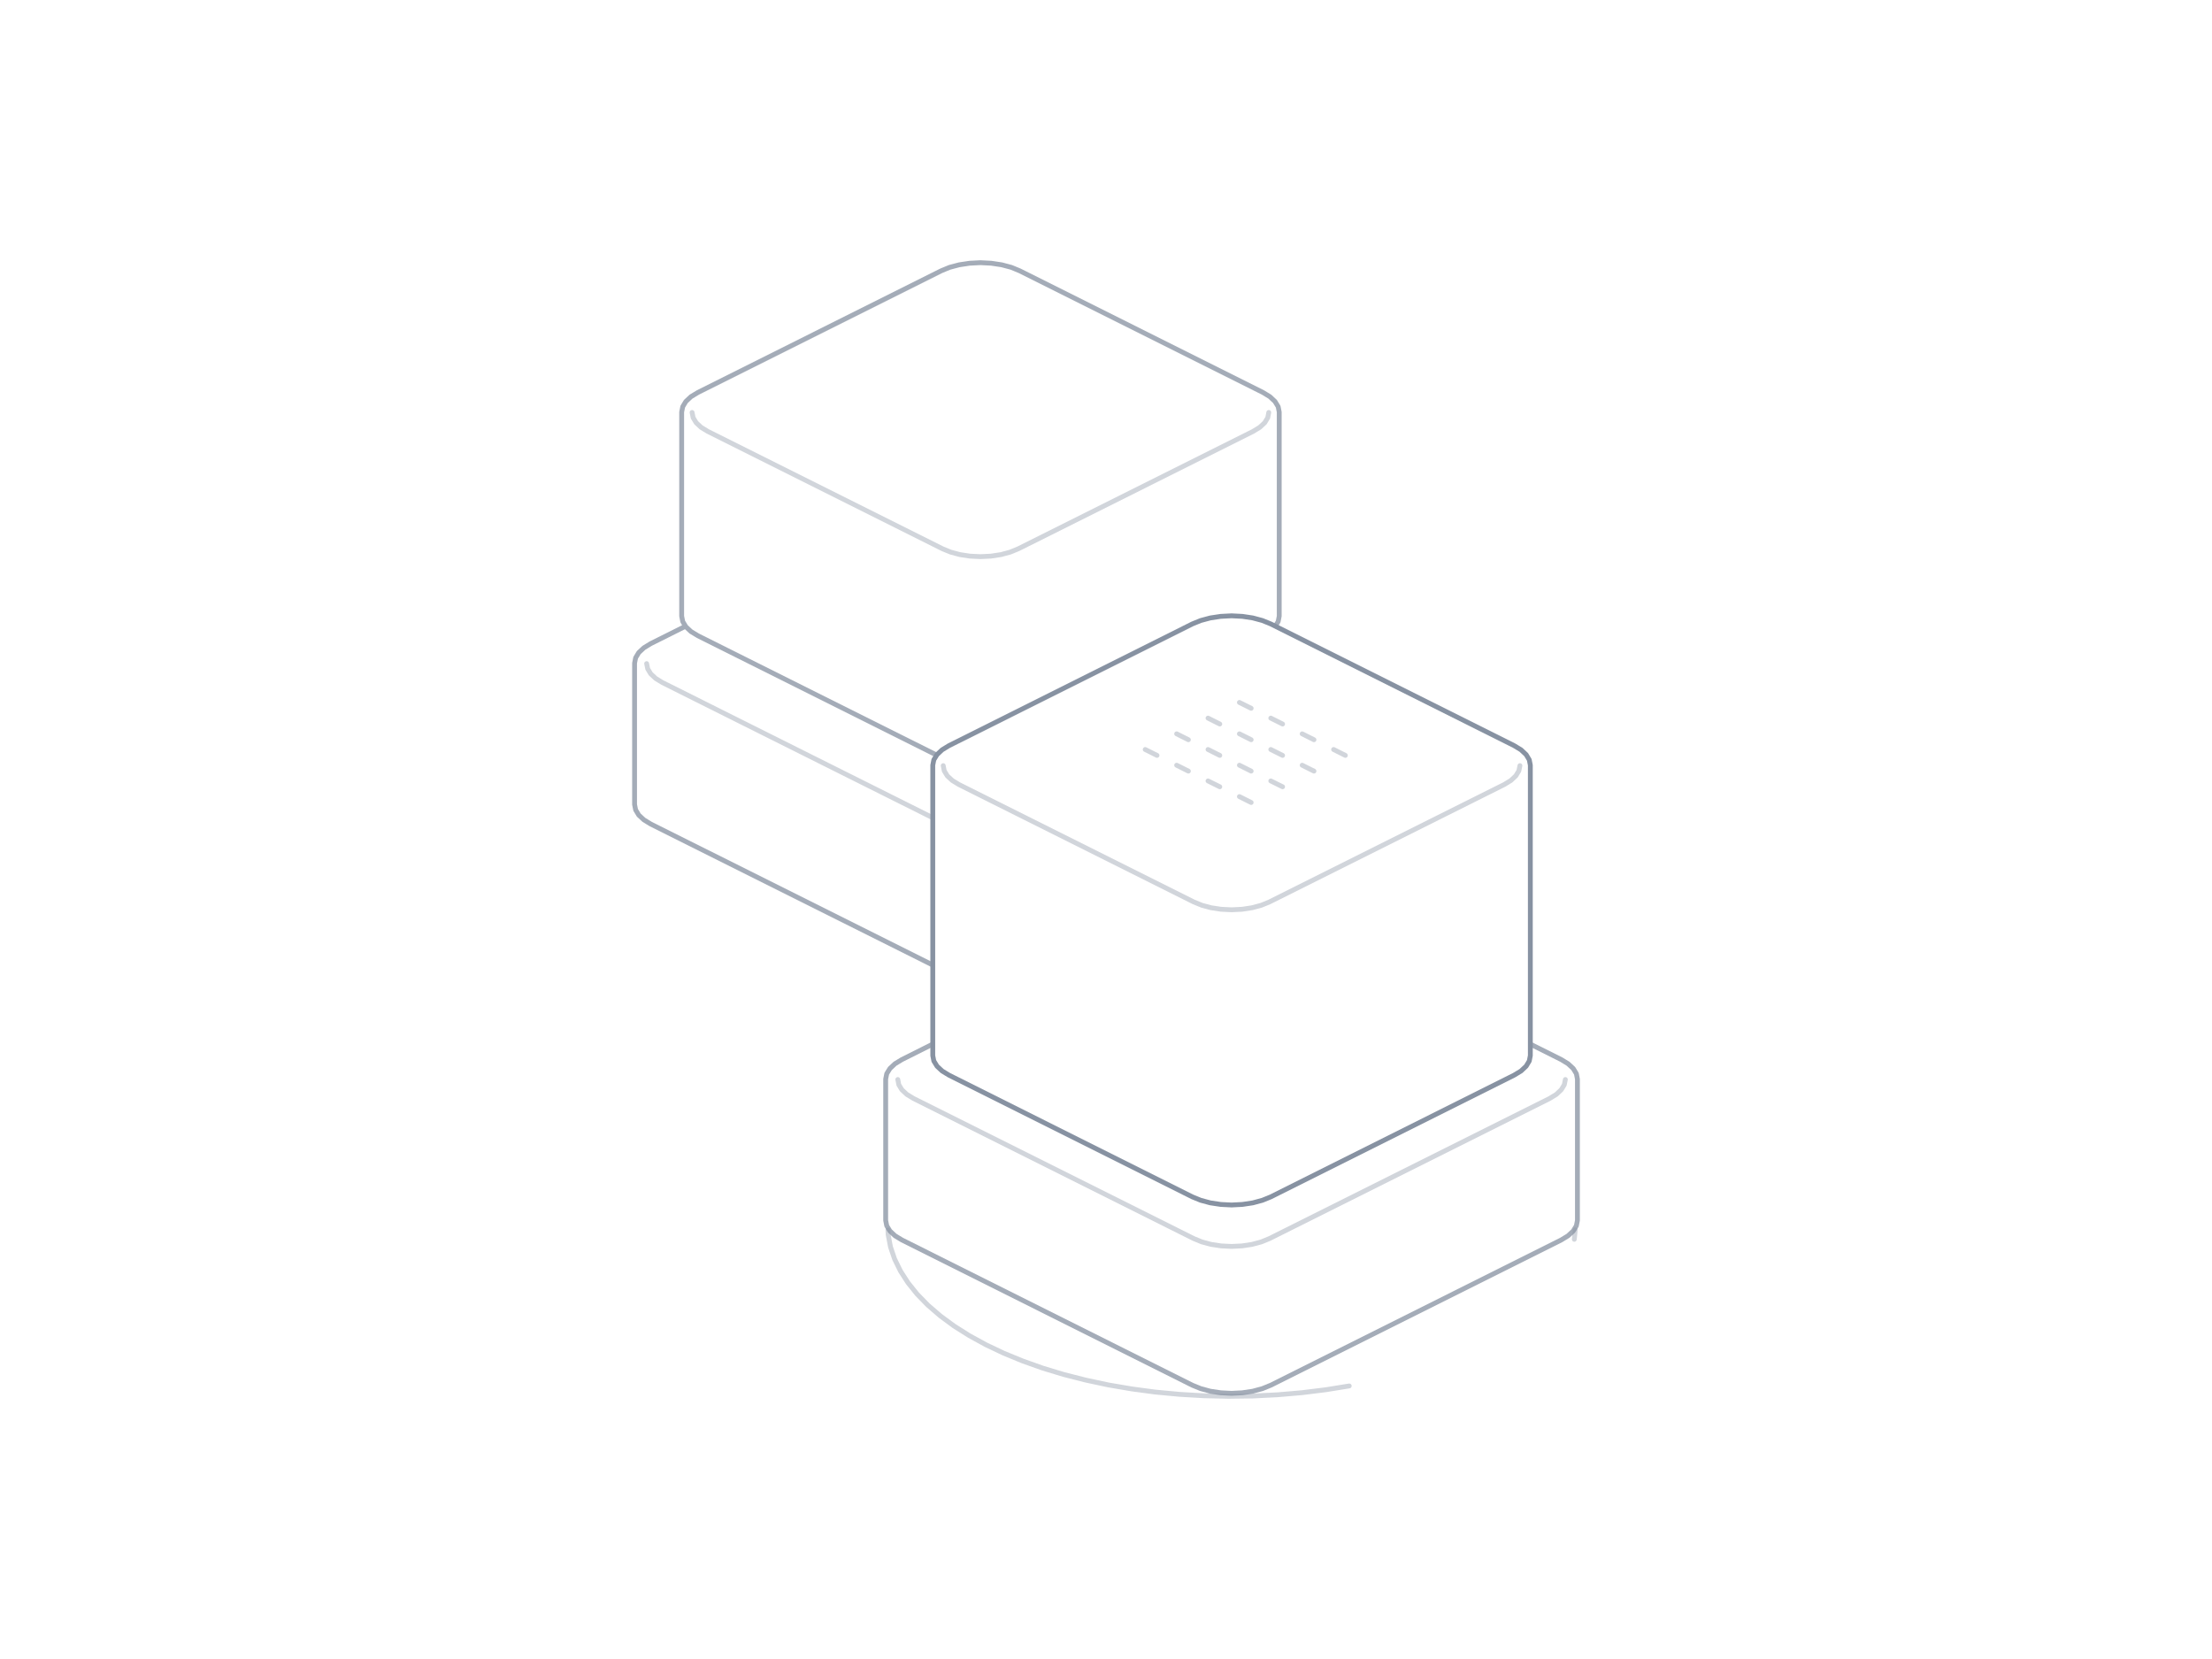
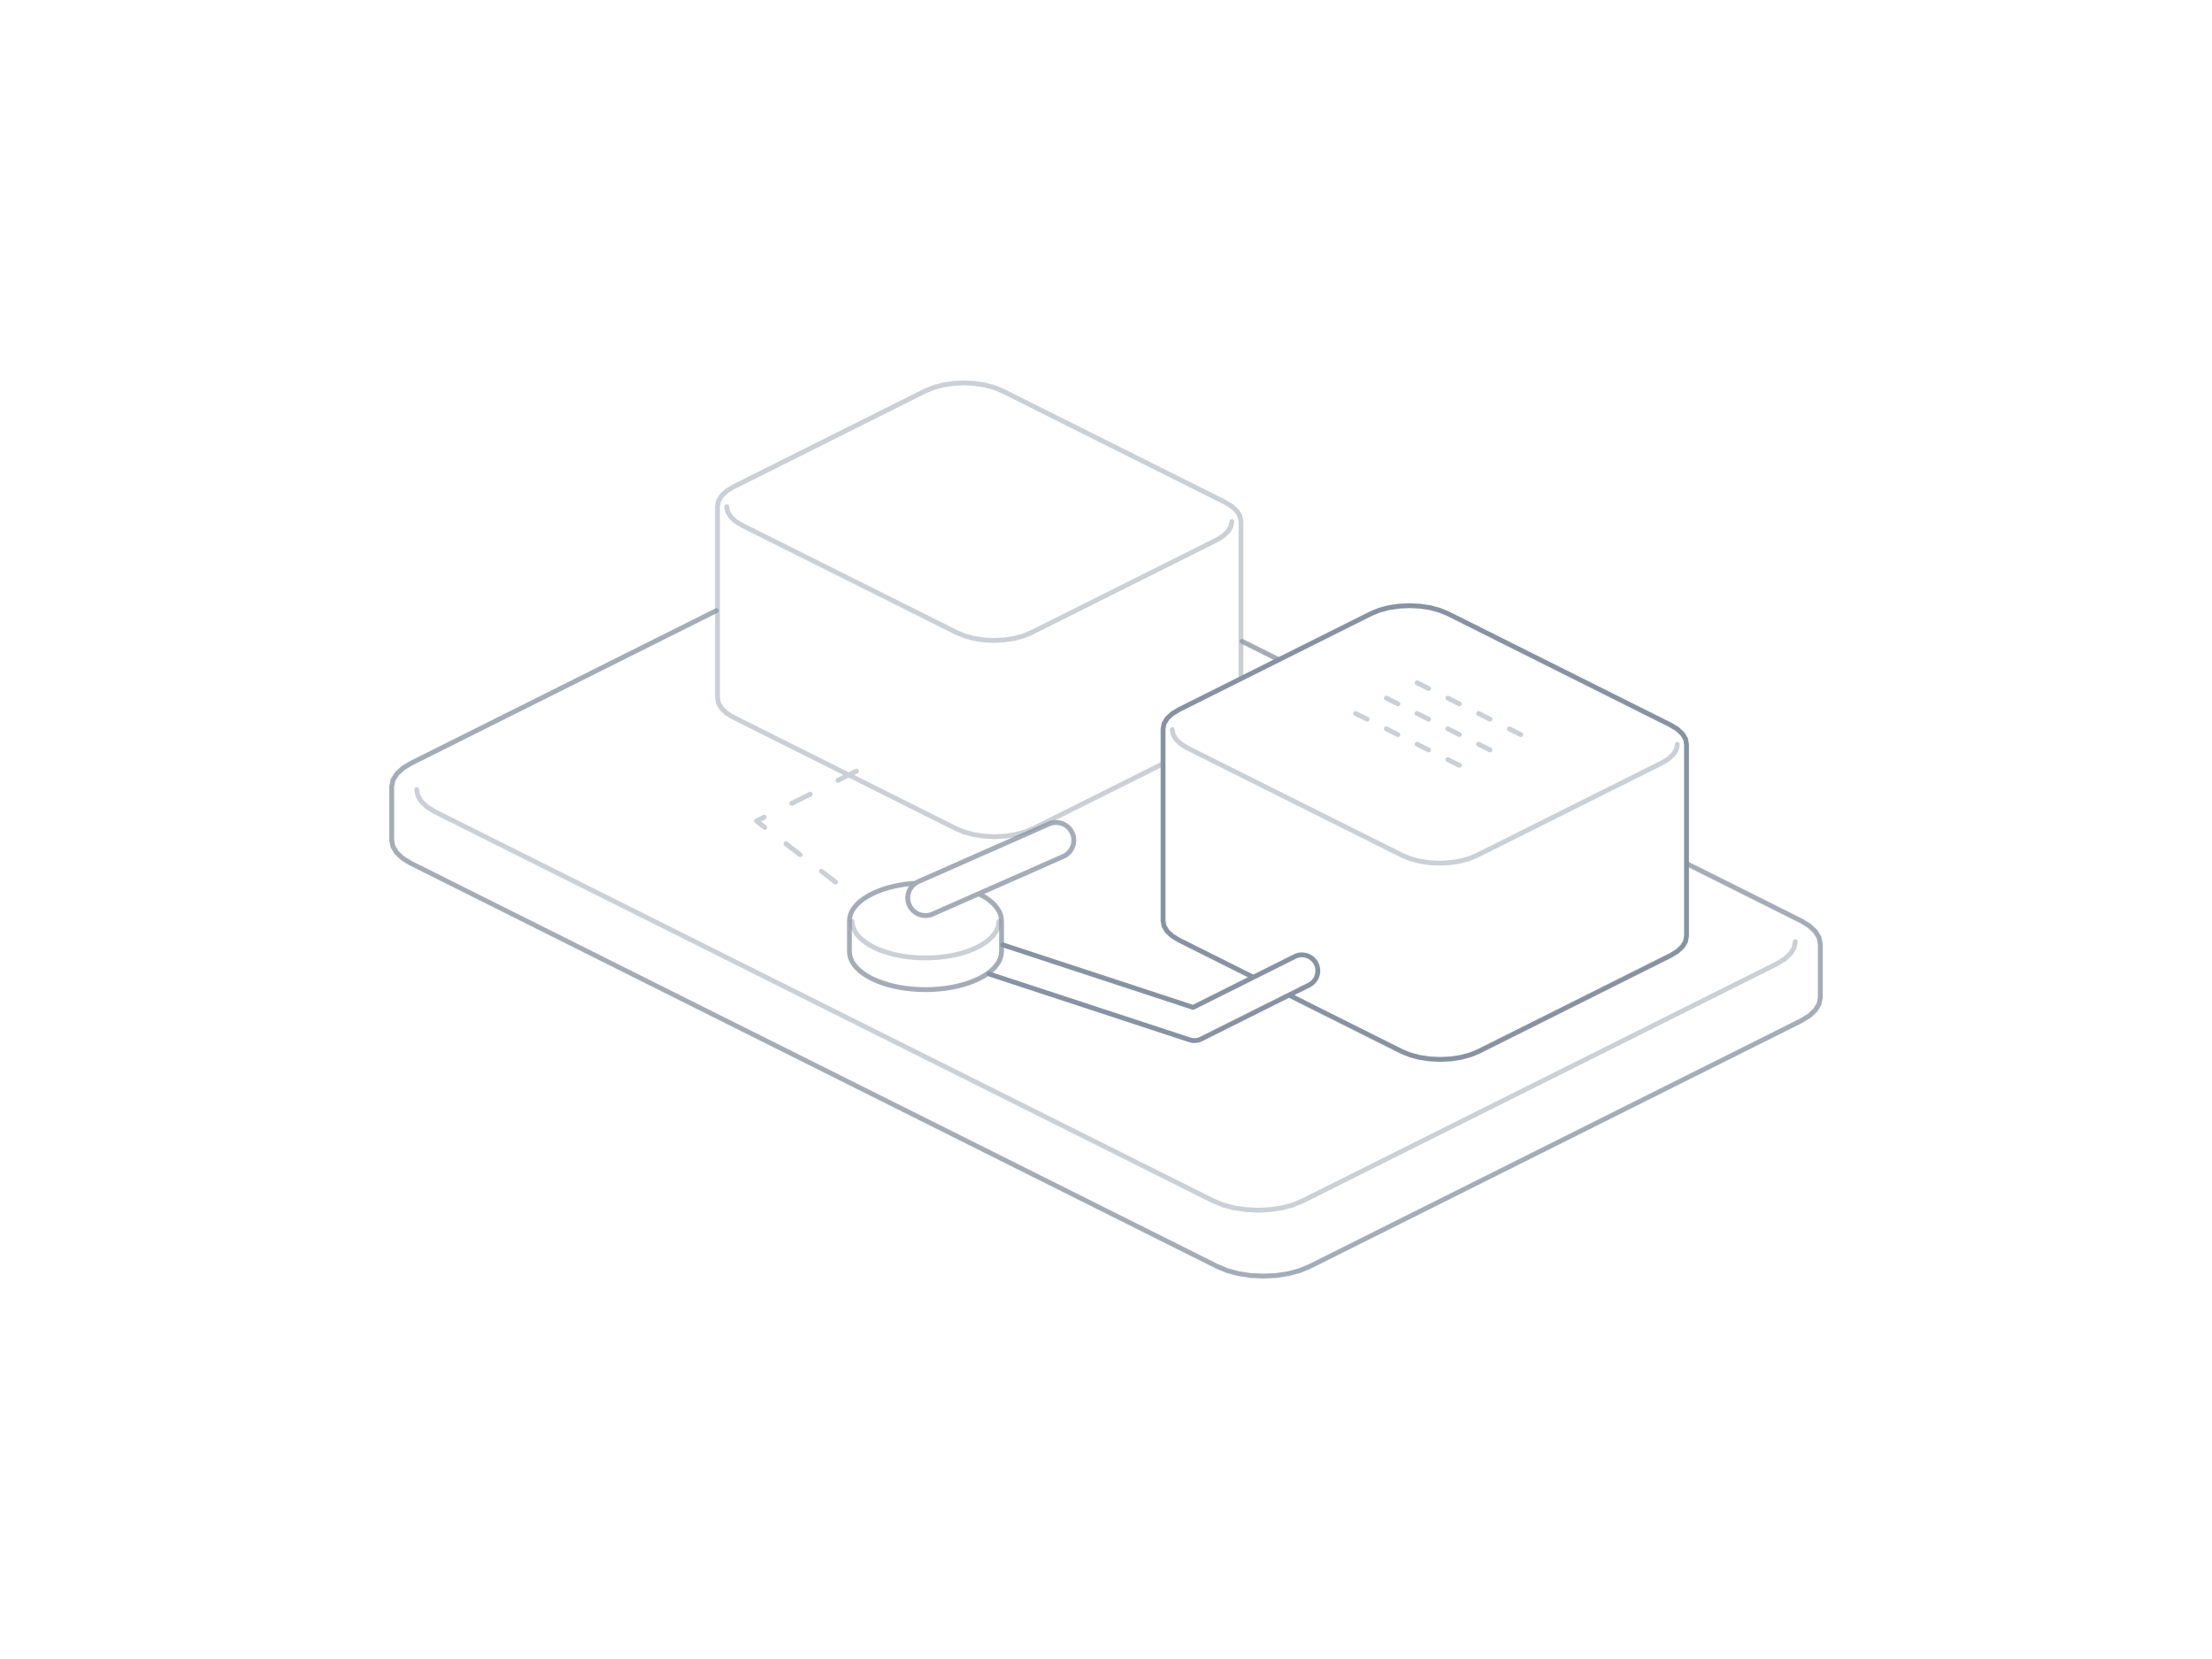
<svg xmlns="http://www.w3.org/2000/svg" viewBox="0 0 480 360" role="img" color="#8792a2" fill="none" stroke="currentColor" stroke-width="1.05" stroke-linecap="round" stroke-linejoin="round">
-   <path vector-effect="non-scaling-stroke" stroke-opacity=".38" d="M292.78,300.75 287.70,301.57 282.52,302.21 277.26,302.66 271.95,302.93 266.61,303.00 261.28,302.88 255.98,302.57 250.73,302.08 245.57,301.39 240.53,300.53 235.61,299.48 230.86,298.27 226.30,296.89 221.94,295.34 217.82,293.65 213.95,291.81 210.35,289.84 207.04,287.75 204.04,285.54 201.36,283.23 199.02,280.83 197.03,278.35 195.40,275.81 194.13,273.22 193.24,270.59 192.73,267.93 192.68,266.90 M341.83,266.88 341.62,268.93 M202.15,177.32 143.72,148.10 142.28,147.22 141.21,146.22 140.55,145.13 140.32,144.00 M339.68,234.25 339.45,235.39 338.79,236.47 337.72,237.48 336.28,238.36 275.46,268.77 273.70,269.49 271.69,270.03 269.51,270.36 267.25,270.47 264.98,270.36 262.80,270.03 260.80,269.49 259.04,268.77 198.22,238.36 196.78,237.48 195.70,236.47 195.04,235.39 194.82,234.25 M275.32,89.50 275.10,90.64 274.44,91.73 273.36,92.73 271.92,93.61 220.96,119.09 219.20,119.81 217.20,120.35 215.02,120.68 212.75,120.79 210.49,120.68 208.31,120.35 206.30,119.81 204.54,119.09 153.58,93.61 152.14,92.73 151.07,91.73 150.41,90.64 150.18,89.50 M329.82,166.14 329.59,167.27 328.93,168.36 327.86,169.36 326.42,170.24 275.46,195.72 273.70,196.44 271.69,196.98 269.51,197.31 267.25,197.42 264.98,197.31 262.80,196.98 260.80,196.44 259.04,195.72 208.08,170.24 206.64,169.36 205.56,168.36 204.90,167.27 204.68,166.14 M268.95,152.43 271.50,153.70 M262.14,155.83 264.69,157.11 M255.33,159.24 257.88,160.52 M248.51,162.64 251.07,163.92 M275.76,155.83 278.32,157.11 M268.95,159.24 271.50,160.52 M262.14,162.64 264.69,163.92 M255.33,166.05 257.88,167.33 M282.57,159.24 285.13,160.52 M275.76,162.64 278.32,163.92 M268.95,166.05 271.50,167.33 M262.14,169.46 264.69,170.73 M289.39,162.64 291.94,163.92 M282.57,166.05 285.13,167.33 M275.76,169.46 278.32,170.73 M268.95,172.86 271.50,174.14" />
-   <path vector-effect="non-scaling-stroke" stroke-opacity=".76" d="M148.54,136.00 141.22,139.66 139.73,140.57 138.61,141.61 137.93,142.74 137.70,143.91 137.70,174.57 137.93,175.74 138.61,176.87 139.73,177.91 141.22,178.82 202.15,209.28 M202.15,226.70 195.72,229.92 194.22,230.83 193.11,231.87 192.42,232.99 192.19,234.17 192.19,264.82 192.42,265.99 193.11,267.12 194.22,268.16 195.72,269.07 258.74,300.59 260.56,301.33 262.64,301.89 264.90,302.23 267.25,302.35 269.59,302.23 271.85,301.89 273.93,301.33 275.75,300.59 338.78,269.07 340.27,268.16 341.39,267.12 342.07,265.99 342.30,264.82 342.30,234.17 342.07,232.99 341.39,231.87 340.27,230.83 338.78,229.92 332.34,226.70 M212.75,57.00 210.41,57.12 208.15,57.46 206.07,58.01 204.25,58.76 151.44,85.17 149.94,86.08 148.83,87.12 148.15,88.25 147.92,89.42 147.92,133.70 148.15,134.87 148.83,136.00 149.94,137.04 151.44,137.95 203.03,163.74 M276.87,135.67 277.36,134.87 277.59,133.70 277.59,89.42 277.36,88.25 276.67,87.12 275.56,86.08 274.07,85.17 221.26,58.76 219.44,58.01 217.36,57.46 215.10,57.12 212.75,57.00" />
-   <path vector-effect="non-scaling-stroke" stroke-opacity="1" d="M267.25,133.63 264.90,133.75 262.64,134.09 260.56,134.65 258.74,135.39 205.93,161.80 204.44,162.71 203.33,163.75 202.64,164.88 202.41,166.05 202.41,229.06 202.64,230.23 203.33,231.36 204.44,232.40 205.93,233.31 258.74,259.72 260.56,260.46 262.64,261.02 264.90,261.36 267.25,261.48 269.59,261.36 271.85,261.02 273.93,260.46 275.75,259.72 328.56,233.31 330.06,232.40 331.17,231.36 331.85,230.23 332.08,229.06 332.08,166.05 331.85,164.88 331.17,163.75 330.06,162.71 328.56,161.80 275.75,135.39 273.93,134.65 271.85,134.09 269.59,133.75 267.25,133.63" />
+   <path vector-effect="non-scaling-stroke" stroke-opacity=".43" d="M389.58,204.32 389.31,205.65 388.54,206.92 387.28,208.10 385.58,209.14 282.62,260.62 280.55,261.47 278.19,262.10 275.63,262.48 272.97,262.62 270.31,262.48 267.76,262.10 265.40,261.47 263.33,260.62 94.42,176.16 92.72,175.13 91.46,173.95 90.69,172.67 90.42,171.34 M209.16,83.09 206.87,83.20 204.66,83.54 202.62,84.08 200.84,84.81 159.15,105.66 157.68,106.55 156.60,107.57 155.93,108.67 155.70,109.82 155.70,151.49 155.93,152.64 156.60,153.74 157.68,154.76 159.15,155.65 207.50,179.83 209.29,180.56 211.32,181.11 213.53,181.44 215.83,181.56 218.13,181.44 220.34,181.11 222.37,180.56 224.16,179.83 252.13,165.85 M269.29,146.98 269.29,113.15 269.07,112.00 268.40,110.90 267.31,109.88 265.84,108.99 217.49,84.81 215.70,84.08 213.67,83.54 211.46,83.20 209.16,83.09 M267.31,113.18 267.09,114.29 266.44,115.35 265.39,116.33 263.98,117.19 223.75,137.31 222.03,138.02 220.06,138.54 217.93,138.86 215.71,138.97 213.50,138.86 211.37,138.54 209.40,138.02 207.68,137.31 161.02,113.98 159.60,113.12 158.55,112.13 157.91,111.07 157.69,109.96 M363.98,161.52 363.77,162.62 363.12,163.69 362.07,164.67 360.66,165.53 320.43,185.65 318.70,186.36 316.74,186.88 314.61,187.20 312.39,187.31 310.18,187.20 308.04,186.88 306.08,186.36 304.36,185.65 257.69,162.32 256.28,161.46 255.23,160.47 254.58,159.41 254.37,158.30 M307.51,148.16 310.01,149.41 M300.84,151.49 303.34,152.74 M294.17,154.82 296.67,156.07 M314.18,151.49 316.68,152.74 M307.51,154.82 310.01,156.07 M300.84,158.16 303.34,159.41 M320.84,154.82 323.34,156.07 M314.18,158.16 316.68,159.41 M307.51,161.49 310.01,162.74 M327.51,158.16 330.01,159.41 M320.84,161.49 323.34,162.74 M314.18,164.83 316.68,166.08 M185.83,167.33 181.83,169.33 M175.83,172.33 171.83,174.33 M165.82,177.33 164.16,178.16 M164.16,178.16 165.95,179.55 M170.56,183.11 173.63,185.48 M178.24,189.05 181.32,191.42 M216.75,199.91 216.69,200.61 216.51,201.30 216.21,201.97 215.79,202.64 215.26,203.28 214.62,203.89 213.87,204.48 213.03,205.03 212.09,205.54 211.06,206.01 209.96,206.43 208.79,206.81 207.56,207.13 206.27,207.39 204.95,207.60 203.59,207.75 202.22,207.84 200.83,207.87 199.44,207.84 198.06,207.75 196.71,207.60 195.38,207.39 194.10,207.13 192.87,206.81 191.70,206.43 190.59,206.01 189.57,205.54 188.63,205.03 187.78,204.48 187.04,203.89 186.40,203.28 185.87,202.64 185.45,201.97 185.15,201.30 184.97,200.61 184.91,199.91" />
+   <path vector-effect="non-scaling-stroke" stroke-opacity=".76" d="M155.45,132.51 89.14,165.66 87.38,166.73 86.08,167.96 85.27,169.28 85.00,170.66 85.00,182.33 85.27,183.71 86.08,185.03 87.38,186.25 89.14,187.32 264.18,274.84 266.32,275.72 268.76,276.38 271.41,276.78 274.17,276.91 276.93,276.78 279.58,276.38 282.02,275.72 284.16,274.84 390.86,221.49 392.62,220.42 393.92,219.20 394.73,217.88 395.00,216.50 395.00,204.83 394.73,203.45 393.92,202.13 392.62,200.91 390.86,199.83 366.22,187.51 M277.22,143.02 269.54,139.18 M198.20,191.69 197.96,191.70 196.56,191.86 195.18,192.08 193.85,192.35 192.58,192.68 191.36,193.07 190.22,193.51 189.16,194.00 188.19,194.53 187.31,195.10 186.54,195.70 185.87,196.34 185.32,197.01 184.89,197.69 184.58,198.40 184.39,199.11 184.33,199.83 184.33,206.50 184.39,207.22 184.58,207.93 184.89,208.63 185.32,209.32 185.87,209.98 186.54,210.62 187.31,211.23 188.19,211.80 189.16,212.33 190.22,212.82 191.36,213.26 192.58,213.64 193.85,213.97 195.18,214.25 196.56,214.47 197.96,214.62 199.39,214.72 200.83,214.75 202.27,214.72 203.69,214.62 205.10,214.47 206.47,214.25 207.80,213.97 209.08,213.64 210.29,213.26 211.44,212.82 212.50,212.33 213.47,211.80 214.35,211.23 215.12,210.62 215.78,209.98 216.33,209.32 216.77,208.63 217.08,207.93 217.27,207.22 217.33,206.50 217.33,199.83 217.27,199.11 217.08,198.40 216.77,197.69 216.33,197.01 215.78,196.34 215.12,195.70 214.35,195.10 213.47,194.53 212.67,194.09 M230.72,185.85 231.17,185.62 231.58,185.33 231.95,184.99 232.27,184.60 232.54,184.18 232.75,183.72 232.91,183.24 232.99,182.74 233.01,182.24 232.97,181.74 232.86,181.25 232.69,180.77 232.45,180.33 232.17,179.92 231.82,179.54 231.44,179.22 231.01,178.95 230.56,178.74 230.08,178.59 229.58,178.50 229.08,178.48 228.58,178.52 228.08,178.63 227.61,178.81 199.27,191.31 198.83,191.54 198.42,191.83 198.05,192.17 197.72,192.56 197.45,192.98 197.24,193.44 197.09,193.92 197.00,194.41 196.98,194.92 197.02,195.42 197.13,195.91 197.31,196.38 197.54,196.83 197.83,197.24 198.17,197.61 198.56,197.94 198.98,198.21 199.44,198.42 199.92,198.57 200.41,198.66 200.92,198.68 201.42,198.63 201.91,198.52 202.38,198.35 230.72,185.85" />
+   <path vector-effect="non-scaling-stroke" stroke-opacity="1" d="M305.84,131.43 303.54,131.54 301.34,131.87 299.30,132.42 297.52,133.15 255.83,153.99 254.36,154.89 253.27,155.90 252.60,157.01 252.38,158.16 252.38,199.83 252.60,200.98 253.27,202.08 254.36,203.10 255.83,203.99 271.68,211.92 M279.99,216.07 304.18,228.17 305.97,228.90 308.00,229.45 310.21,229.78 312.51,229.89 314.81,229.78 317.01,229.45 319.05,228.90 320.83,228.17 362.52,207.33 363.99,206.43 365.08,205.42 365.75,204.31 365.97,203.16 365.97,161.49 365.75,160.34 365.08,159.24 363.99,158.22 362.52,157.33 314.17,133.15 312.38,132.42 310.35,131.87 308.14,131.54 305.84,131.43 M258.90,218.60 217.58,205.02 M214.61,211.34 258.09,225.62 258.52,225.74 258.97,225.79 259.42,225.79 259.87,225.73 260.30,225.61 260.72,225.43 284.05,213.76 284.45,213.53 284.80,213.26 285.12,212.93 285.40,212.57 285.62,212.18 285.79,211.76 285.91,211.32 285.96,210.87 285.96,210.42 285.90,209.97 285.78,209.53 285.60,209.11 285.38,208.72 285.10,208.37 284.78,208.05 284.41,207.77 284.02,207.55 283.60,207.38 283.16,207.26 282.71,207.21 282.26,207.21 281.81,207.27 281.37,207.39 280.96,207.57 258.90,218.60" />
</svg>
